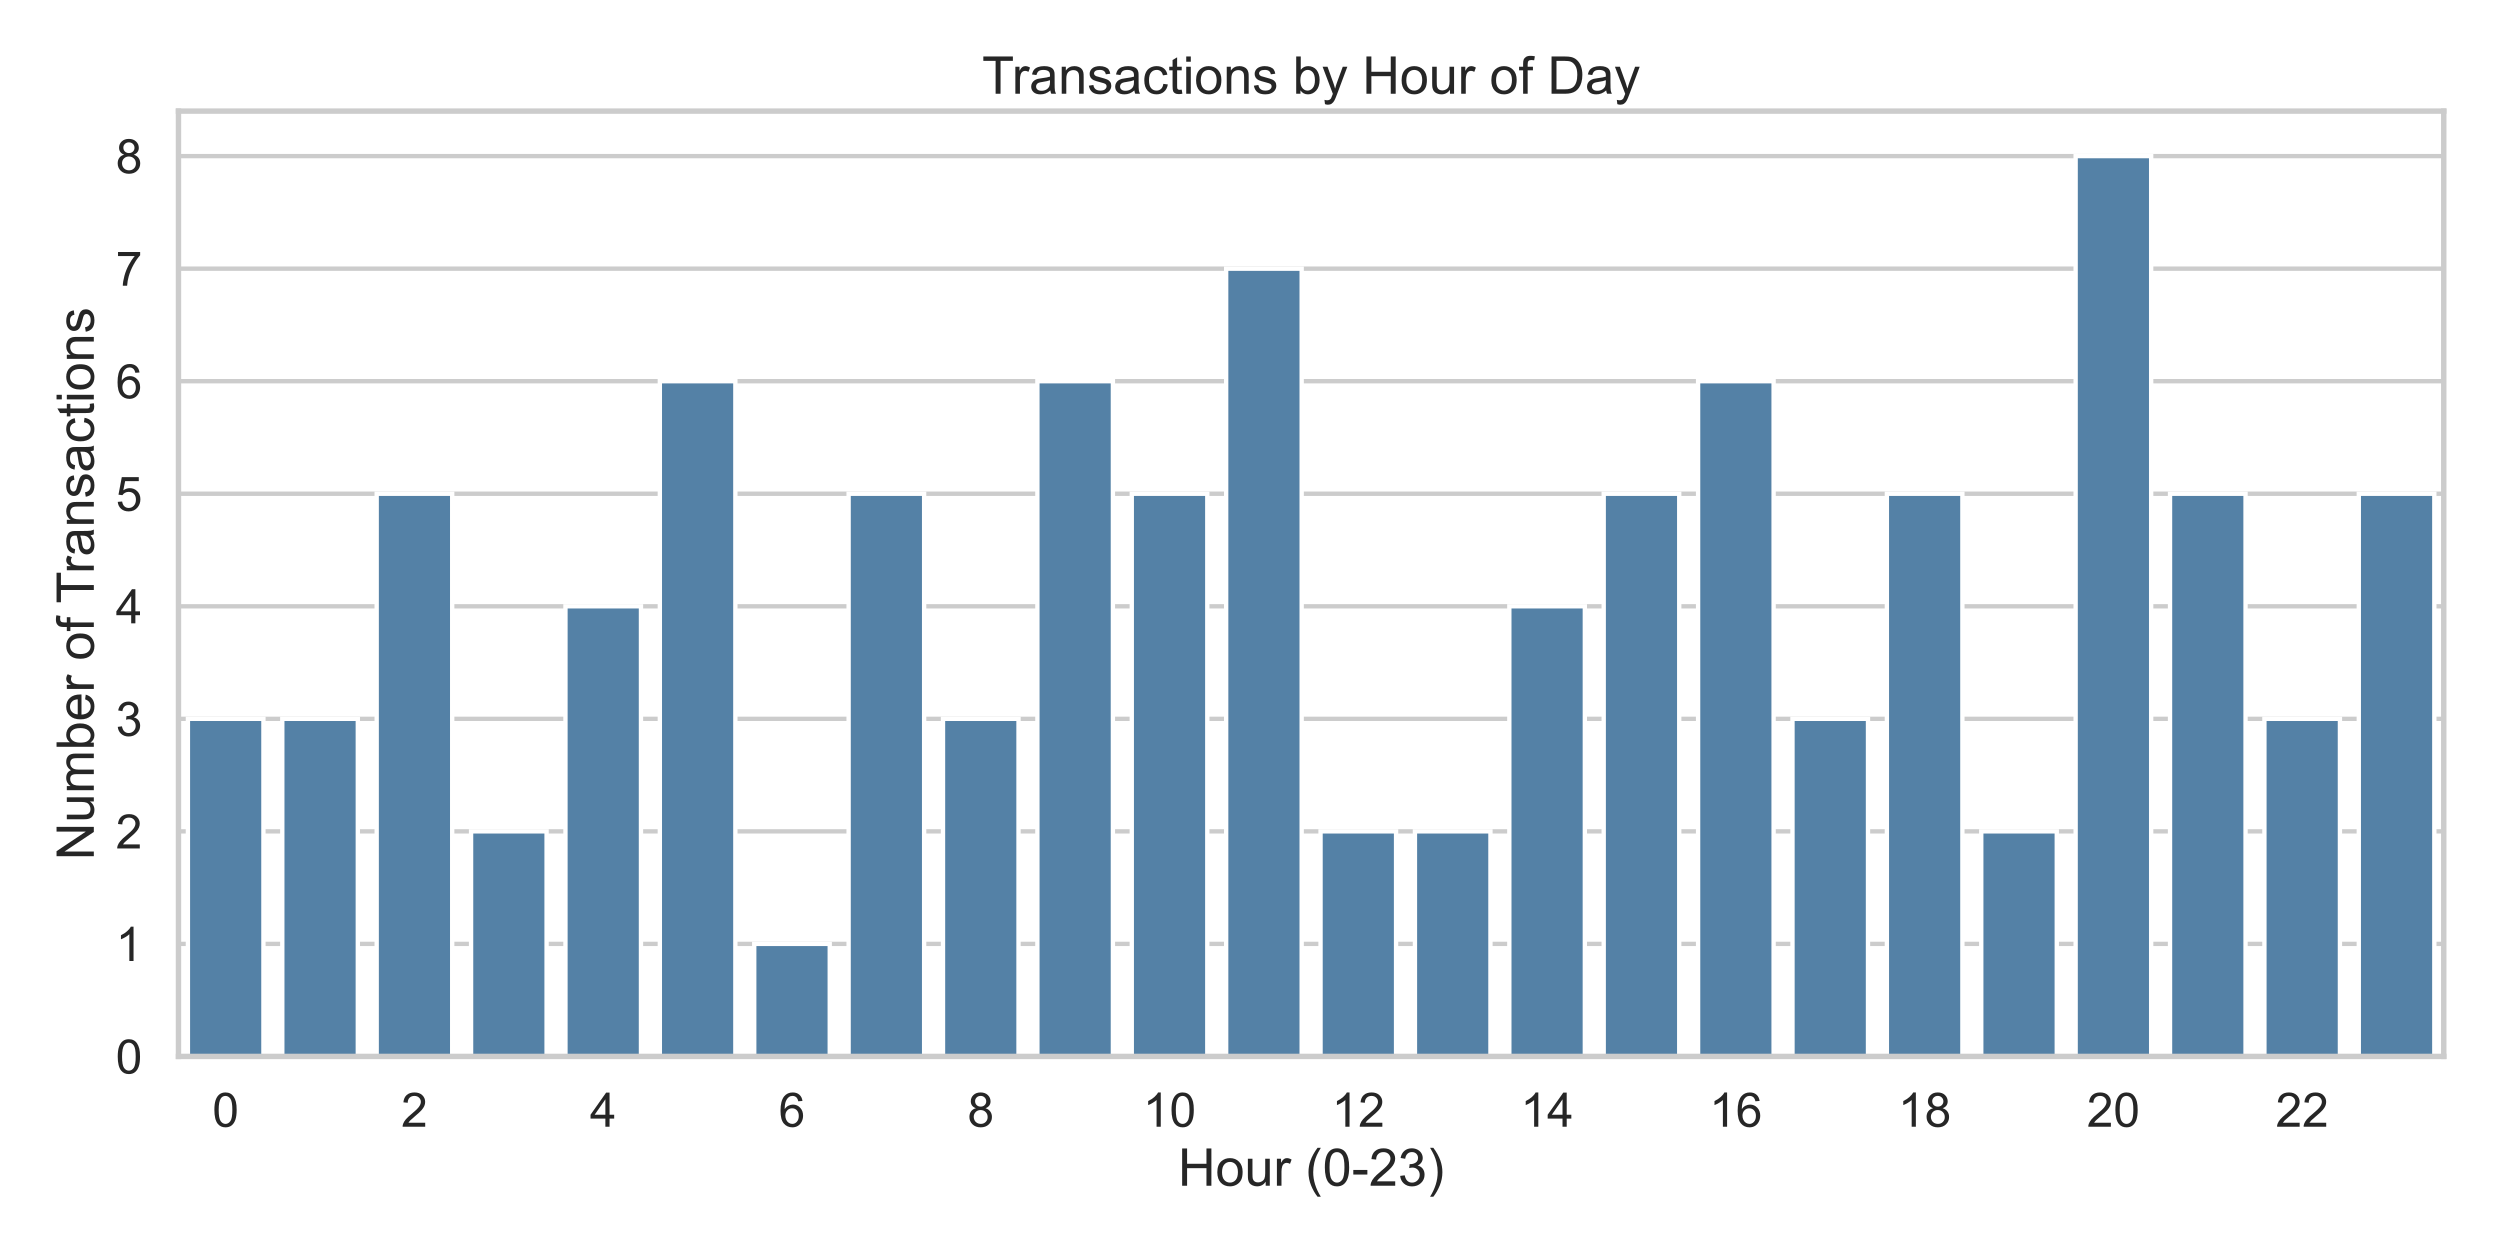
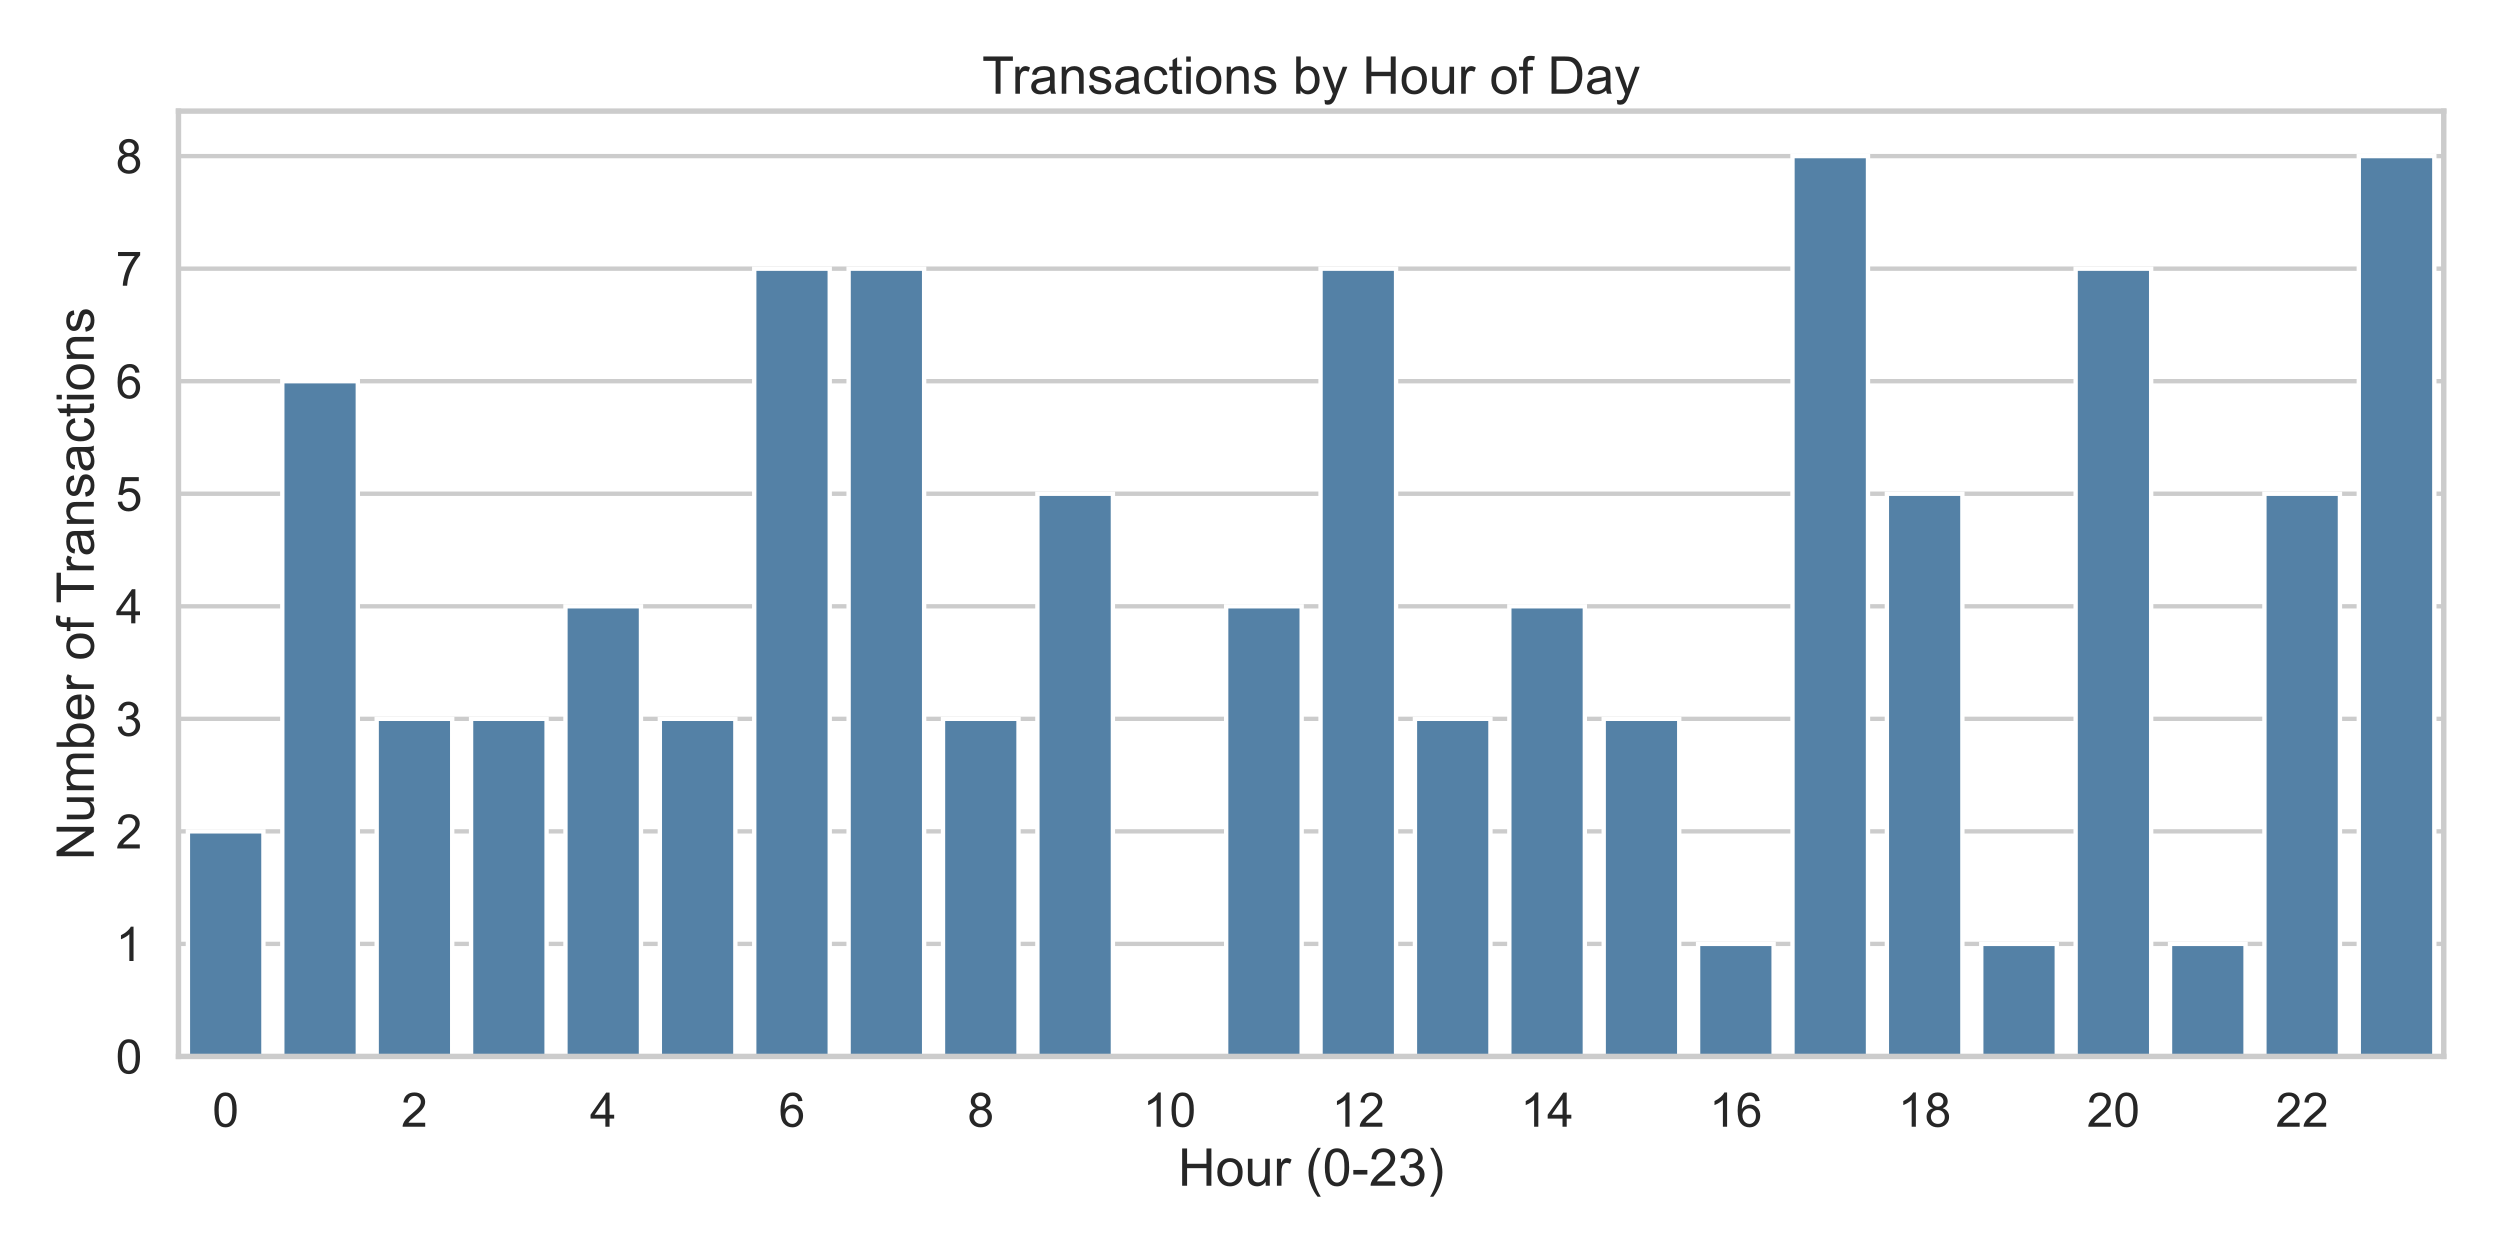
<svg xmlns="http://www.w3.org/2000/svg" xmlns:xlink="http://www.w3.org/1999/xlink" width="864pt" height="432pt" viewBox="0 0 864 432" version="1.1">
  <defs>
    <style type="text/css">*{stroke-linejoin: round; stroke-linecap: butt}</style>
  </defs>
  <g id="figure_1">
    <g id="patch_1">
      <path d="M 0 432  L 864 432  L 864 0  L 0 0  z " style="fill: #ffffff" />
    </g>
    <g id="axes_1">
      <g id="patch_2">
        <path d="M 61.68 365.1  L 844.56 365.1  L 844.56 38.4  L 61.68 38.4  z " style="fill: #ffffff" />
      </g>
      <g id="matplotlib.axis_1">
        <g id="xtick_1">
          <g id="text_1">
            <g style="fill: #262626" transform="translate(73.40223 389.4104) scale(0.165 -0.165)">
              <defs>
                <path id="ArialMT-30" d="M 266 2259  Q 266 3072 433 3567  Q 600 4063 929 4331  Q 1259 4600 1759 4600  Q 2128 4600 2406 4451  Q 2684 4303 2865 4023  Q 3047 3744 3150 3342  Q 3253 2941 3253 2259  Q 3253 1453 3087 958  Q 2922 463 2592 192  Q 2263 -78 1759 -78  Q 1097 -78 719 397  Q 266 969 266 2259  z M 844 2259  Q 844 1131 1108 757  Q 1372 384 1759 384  Q 2147 384 2411 759  Q 2675 1134 2675 2259  Q 2675 3391 2411 3762  Q 2147 4134 1753 4134  Q 1366 4134 1134 3806  Q 844 3388 844 2259  z " transform="scale(0.015625)" />
              </defs>
              <use xlink:href="#ArialMT-30" />
            </g>
          </g>
        </g>
        <g id="xtick_2">
          <g id="text_2">
            <g style="fill: #262626" transform="translate(138.6422 389.4104) scale(0.165 -0.165)">
              <defs>
                <path id="ArialMT-32" d="M 3222 541  L 3222 0  L 194 0  Q 188 203 259 391  Q 375 700 629 1000  Q 884 1300 1366 1694  Q 2113 2306 2375 2664  Q 2638 3022 2638 3341  Q 2638 3675 2398 3904  Q 2159 4134 1775 4134  Q 1369 4134 1125 3890  Q 881 3647 878 3216  L 300 3275  Q 359 3922 746 4261  Q 1134 4600 1788 4600  Q 2447 4600 2831 4234  Q 3216 3869 3216 3328  Q 3216 3053 3103 2787  Q 2991 2522 2730 2228  Q 2469 1934 1863 1422  Q 1356 997 1212 845  Q 1069 694 975 541  L 3222 541  z " transform="scale(0.015625)" />
              </defs>
              <use xlink:href="#ArialMT-32" />
            </g>
          </g>
        </g>
        <g id="xtick_3">
          <g id="text_3">
            <g style="fill: #262626" transform="translate(203.8822 389.4104) scale(0.165 -0.165)">
              <defs>
                <path id="ArialMT-34" d="M 2069 0  L 2069 1097  L 81 1097  L 81 1613  L 2172 4581  L 2631 4581  L 2631 1613  L 3250 1613  L 3250 1097  L 2631 1097  L 2631 0  L 2069 0  z M 2069 1613  L 2069 3678  L 634 1613  L 2069 1613  z " transform="scale(0.015625)" />
              </defs>
              <use xlink:href="#ArialMT-34" />
            </g>
          </g>
        </g>
        <g id="xtick_4">
          <g id="text_4">
            <g style="fill: #262626" transform="translate(269.1222 389.4104) scale(0.165 -0.165)">
              <defs>
                <path id="ArialMT-36" d="M 3184 3459  L 2625 3416  Q 2550 3747 2413 3897  Q 2184 4138 1850 4138  Q 1581 4138 1378 3988  Q 1113 3794 959 3422  Q 806 3050 800 2363  Q 1003 2672 1297 2822  Q 1591 2972 1913 2972  Q 2475 2972 2870 2558  Q 3266 2144 3266 1488  Q 3266 1056 3080 686  Q 2894 316 2569 119  Q 2244 -78 1831 -78  Q 1128 -78 684 439  Q 241 956 241 2144  Q 241 3472 731 4075  Q 1159 4600 1884 4600  Q 2425 4600 2770 4297  Q 3116 3994 3184 3459  z M 888 1484  Q 888 1194 1011 928  Q 1134 663 1356 523  Q 1578 384 1822 384  Q 2178 384 2434 671  Q 2691 959 2691 1453  Q 2691 1928 2437 2201  Q 2184 2475 1800 2475  Q 1419 2475 1153 2201  Q 888 1928 888 1484  z " transform="scale(0.015625)" />
              </defs>
              <use xlink:href="#ArialMT-36" />
            </g>
          </g>
        </g>
        <g id="xtick_5">
          <g id="text_5">
            <g style="fill: #262626" transform="translate(334.3622 389.4104) scale(0.165 -0.165)">
              <defs>
                <path id="ArialMT-38" d="M 1131 2484  Q 781 2613 612 2850  Q 444 3088 444 3419  Q 444 3919 803 4259  Q 1163 4600 1759 4600  Q 2359 4600 2725 4251  Q 3091 3903 3091 3403  Q 3091 3084 2923 2848  Q 2756 2613 2416 2484  Q 2838 2347 3058 2040  Q 3278 1734 3278 1309  Q 3278 722 2862 322  Q 2447 -78 1769 -78  Q 1091 -78 675 323  Q 259 725 259 1325  Q 259 1772 486 2073  Q 713 2375 1131 2484  z M 1019 3438  Q 1019 3113 1228 2906  Q 1438 2700 1772 2700  Q 2097 2700 2305 2904  Q 2513 3109 2513 3406  Q 2513 3716 2298 3927  Q 2084 4138 1766 4138  Q 1444 4138 1231 3931  Q 1019 3725 1019 3438  z M 838 1322  Q 838 1081 952 856  Q 1066 631 1291 507  Q 1516 384 1775 384  Q 2178 384 2440 643  Q 2703 903 2703 1303  Q 2703 1709 2433 1975  Q 2163 2241 1756 2241  Q 1359 2241 1098 1978  Q 838 1716 838 1322  z " transform="scale(0.015625)" />
              </defs>
              <use xlink:href="#ArialMT-38" />
            </g>
          </g>
        </g>
        <g id="xtick_6">
          <g id="text_6">
            <g style="fill: #262626" transform="translate(395.0145 389.4104) scale(0.165 -0.165)">
              <defs>
                <path id="ArialMT-31" d="M 2384 0  L 1822 0  L 1822 3584  Q 1619 3391 1289 3197  Q 959 3003 697 2906  L 697 3450  Q 1169 3672 1522 3987  Q 1875 4303 2022 4600  L 2384 4600  L 2384 0  z " transform="scale(0.015625)" />
              </defs>
              <use xlink:href="#ArialMT-31" />
              <use xlink:href="#ArialMT-30" transform="translate(55.61523 0)" />
            </g>
          </g>
        </g>
        <g id="xtick_7">
          <g id="text_7">
            <g style="fill: #262626" transform="translate(460.2545 389.4104) scale(0.165 -0.165)">
              <use xlink:href="#ArialMT-31" />
              <use xlink:href="#ArialMT-32" transform="translate(55.61523 0)" />
            </g>
          </g>
        </g>
        <g id="xtick_8">
          <g id="text_8">
            <g style="fill: #262626" transform="translate(525.4945 389.4104) scale(0.165 -0.165)">
              <use xlink:href="#ArialMT-31" />
              <use xlink:href="#ArialMT-34" transform="translate(55.61523 0)" />
            </g>
          </g>
        </g>
        <g id="xtick_9">
          <g id="text_9">
            <g style="fill: #262626" transform="translate(590.7345 389.4104) scale(0.165 -0.165)">
              <use xlink:href="#ArialMT-31" />
              <use xlink:href="#ArialMT-36" transform="translate(55.61523 0)" />
            </g>
          </g>
        </g>
        <g id="xtick_10">
          <g id="text_10">
            <g style="fill: #262626" transform="translate(655.9745 389.4104) scale(0.165 -0.165)">
              <use xlink:href="#ArialMT-31" />
              <use xlink:href="#ArialMT-38" transform="translate(55.61523 0)" />
            </g>
          </g>
        </g>
        <g id="xtick_11">
          <g id="text_11">
            <g style="fill: #262626" transform="translate(721.2145 389.4104) scale(0.165 -0.165)">
              <use xlink:href="#ArialMT-32" />
              <use xlink:href="#ArialMT-30" transform="translate(55.61523 0)" />
            </g>
          </g>
        </g>
        <g id="xtick_12">
          <g id="text_12">
            <g style="fill: #262626" transform="translate(786.4545 389.4104) scale(0.165 -0.165)">
              <use xlink:href="#ArialMT-32" />
              <use xlink:href="#ArialMT-32" transform="translate(55.61523 0)" />
            </g>
          </g>
        </g>
        <g id="text_13">
          <g style="fill: #262626" transform="translate(407.1089 409.7932) scale(0.18 -0.18)">
            <defs>
              <path id="ArialMT-48" d="M 513 0  L 513 4581  L 1119 4581  L 1119 2700  L 3500 2700  L 3500 4581  L 4106 4581  L 4106 0  L 3500 0  L 3500 2159  L 1119 2159  L 1119 0  L 513 0  z " transform="scale(0.015625)" />
              <path id="ArialMT-6f" d="M 213 1659  Q 213 2581 725 3025  Q 1153 3394 1769 3394  Q 2453 3394 2887 2945  Q 3322 2497 3322 1706  Q 3322 1066 3130 698  Q 2938 331 2570 128  Q 2203 -75 1769 -75  Q 1072 -75 642 372  Q 213 819 213 1659  z M 791 1659  Q 791 1022 1069 705  Q 1347 388 1769 388  Q 2188 388 2466 706  Q 2744 1025 2744 1678  Q 2744 2294 2464 2611  Q 2184 2928 1769 2928  Q 1347 2928 1069 2612  Q 791 2297 791 1659  z " transform="scale(0.015625)" />
              <path id="ArialMT-75" d="M 2597 0  L 2597 488  Q 2209 -75 1544 -75  Q 1250 -75 995 37  Q 741 150 617 320  Q 494 491 444 738  Q 409 903 409 1263  L 409 3319  L 972 3319  L 972 1478  Q 972 1038 1006 884  Q 1059 663 1231 536  Q 1403 409 1656 409  Q 1909 409 2131 539  Q 2353 669 2445 892  Q 2538 1116 2538 1541  L 2538 3319  L 3100 3319  L 3100 0  L 2597 0  z " transform="scale(0.015625)" />
              <path id="ArialMT-72" d="M 416 0  L 416 3319  L 922 3319  L 922 2816  Q 1116 3169 1280 3281  Q 1444 3394 1641 3394  Q 1925 3394 2219 3213  L 2025 2691  Q 1819 2813 1613 2813  Q 1428 2813 1281 2702  Q 1134 2591 1072 2394  Q 978 2094 978 1738  L 978 0  L 416 0  z " transform="scale(0.015625)" />
              <path id="ArialMT-20" transform="scale(0.015625)" />
              <path id="ArialMT-28" d="M 1497 -1347  Q 1031 -759 709 28  Q 388 816 388 1659  Q 388 2403 628 3084  Q 909 3875 1497 4659  L 1900 4659  Q 1522 4009 1400 3731  Q 1209 3300 1100 2831  Q 966 2247 966 1656  Q 966 153 1900 -1347  L 1497 -1347  z " transform="scale(0.015625)" />
              <path id="ArialMT-2d" d="M 203 1375  L 203 1941  L 1931 1941  L 1931 1375  L 203 1375  z " transform="scale(0.015625)" />
              <path id="ArialMT-33" d="M 269 1209  L 831 1284  Q 928 806 1161 595  Q 1394 384 1728 384  Q 2125 384 2398 659  Q 2672 934 2672 1341  Q 2672 1728 2419 1979  Q 2166 2231 1775 2231  Q 1616 2231 1378 2169  L 1441 2663  Q 1497 2656 1531 2656  Q 1891 2656 2178 2843  Q 2466 3031 2466 3422  Q 2466 3731 2256 3934  Q 2047 4138 1716 4138  Q 1388 4138 1169 3931  Q 950 3725 888 3313  L 325 3413  Q 428 3978 793 4289  Q 1159 4600 1703 4600  Q 2078 4600 2393 4439  Q 2709 4278 2876 4000  Q 3044 3722 3044 3409  Q 3044 3113 2884 2869  Q 2725 2625 2413 2481  Q 2819 2388 3044 2092  Q 3269 1797 3269 1353  Q 3269 753 2831 336  Q 2394 -81 1725 -81  Q 1122 -81 723 278  Q 325 638 269 1209  z " transform="scale(0.015625)" />
              <path id="ArialMT-29" d="M 791 -1347  L 388 -1347  Q 1322 153 1322 1656  Q 1322 2244 1188 2822  Q 1081 3291 891 3722  Q 769 4003 388 4659  L 791 4659  Q 1378 3875 1659 3084  Q 1900 2403 1900 1659  Q 1900 816 1576 28  Q 1253 -759 791 -1347  z " transform="scale(0.015625)" />
            </defs>
            <use xlink:href="#ArialMT-48" />
            <use xlink:href="#ArialMT-6f" transform="translate(72.2168 0)" />
            <use xlink:href="#ArialMT-75" transform="translate(127.832 0)" />
            <use xlink:href="#ArialMT-72" transform="translate(183.4473 0)" />
            <use xlink:href="#ArialMT-20" transform="translate(216.748 0)" />
            <use xlink:href="#ArialMT-28" transform="translate(244.5312 0)" />
            <use xlink:href="#ArialMT-30" transform="translate(277.832 0)" />
            <use xlink:href="#ArialMT-2d" transform="translate(333.4473 0)" />
            <use xlink:href="#ArialMT-32" transform="translate(366.748 0)" />
            <use xlink:href="#ArialMT-33" transform="translate(422.3633 0)" />
            <use xlink:href="#ArialMT-29" transform="translate(477.9785 0)" />
          </g>
        </g>
      </g>
      <g id="matplotlib.axis_2">
        <g id="ytick_1">
          <g id="line2d_1">
-             <path d="M 61.68 365.1  L 844.56 365.1  " clip-path="url(#p32950258e0)" style="fill: none; stroke: #cccccc; stroke-width: 1.5; stroke-linecap: round" />
+             <path d="M 61.68 365.1  L 844.56 365.1  " clip-path="url(#p0f547e01cd)" style="fill: none; stroke: #cccccc; stroke-width: 1.5; stroke-linecap: round" />
          </g>
          <g id="text_14">
            <g style="fill: #262626" transform="translate(40.00445 371.0052) scale(0.165 -0.165)">
              <use xlink:href="#ArialMT-30" />
            </g>
          </g>
        </g>
        <g id="ytick_2">
          <g id="line2d_2">
-             <path d="M 61.68 326.207  L 844.56 326.207  " clip-path="url(#p32950258e0)" style="fill: none; stroke: #cccccc; stroke-width: 1.5; stroke-linecap: round" />
+             <path d="M 61.68 326.207  L 844.56 326.207  " clip-path="url(#p0f547e01cd)" style="fill: none; stroke: #cccccc; stroke-width: 1.5; stroke-linecap: round" />
          </g>
          <g id="text_15">
            <g style="fill: #262626" transform="translate(40.00445 332.1123) scale(0.165 -0.165)">
              <use xlink:href="#ArialMT-31" />
            </g>
          </g>
        </g>
        <g id="ytick_3">
          <g id="line2d_3">
-             <path d="M 61.68 287.314  L 844.56 287.314  " clip-path="url(#p32950258e0)" style="fill: none; stroke: #cccccc; stroke-width: 1.5; stroke-linecap: round" />
+             <path d="M 61.68 287.314  L 844.56 287.314  " clip-path="url(#p0f547e01cd)" style="fill: none; stroke: #cccccc; stroke-width: 1.5; stroke-linecap: round" />
          </g>
          <g id="text_16">
            <g style="fill: #262626" transform="translate(40.00445 293.2195) scale(0.165 -0.165)">
              <use xlink:href="#ArialMT-32" />
            </g>
          </g>
        </g>
        <g id="ytick_4">
          <g id="line2d_4">
-             <path d="M 61.68 248.421  L 844.56 248.421  " clip-path="url(#p32950258e0)" style="fill: none; stroke: #cccccc; stroke-width: 1.5; stroke-linecap: round" />
+             <path d="M 61.68 248.421  L 844.56 248.421  " clip-path="url(#p0f547e01cd)" style="fill: none; stroke: #cccccc; stroke-width: 1.5; stroke-linecap: round" />
          </g>
          <g id="text_17">
            <g style="fill: #262626" transform="translate(40.00445 254.3266) scale(0.165 -0.165)">
              <use xlink:href="#ArialMT-33" />
            </g>
          </g>
        </g>
        <g id="ytick_5">
          <g id="line2d_5">
-             <path d="M 61.68 209.529  L 844.56 209.529  " clip-path="url(#p32950258e0)" style="fill: none; stroke: #cccccc; stroke-width: 1.5; stroke-linecap: round" />
+             <path d="M 61.68 209.529  L 844.56 209.529  " clip-path="url(#p0f547e01cd)" style="fill: none; stroke: #cccccc; stroke-width: 1.5; stroke-linecap: round" />
          </g>
          <g id="text_18">
            <g style="fill: #262626" transform="translate(40.00445 215.4338) scale(0.165 -0.165)">
              <use xlink:href="#ArialMT-34" />
            </g>
          </g>
        </g>
        <g id="ytick_6">
          <g id="line2d_6">
-             <path d="M 61.68 170.636  L 844.56 170.636  " clip-path="url(#p32950258e0)" style="fill: none; stroke: #cccccc; stroke-width: 1.5; stroke-linecap: round" />
+             <path d="M 61.68 170.636  L 844.56 170.636  " clip-path="url(#p0f547e01cd)" style="fill: none; stroke: #cccccc; stroke-width: 1.5; stroke-linecap: round" />
          </g>
          <g id="text_19">
            <g style="fill: #262626" transform="translate(40.00445 176.5409) scale(0.165 -0.165)">
              <defs>
                <path id="ArialMT-35" d="M 266 1200  L 856 1250  Q 922 819 1161 601  Q 1400 384 1738 384  Q 2144 384 2425 690  Q 2706 997 2706 1503  Q 2706 1984 2436 2262  Q 2166 2541 1728 2541  Q 1456 2541 1237 2417  Q 1019 2294 894 2097  L 366 2166  L 809 4519  L 3088 4519  L 3088 3981  L 1259 3981  L 1013 2750  Q 1425 3038 1878 3038  Q 2478 3038 2890 2622  Q 3303 2206 3303 1553  Q 3303 931 2941 478  Q 2500 -78 1738 -78  Q 1113 -78 717 272  Q 322 622 266 1200  z " transform="scale(0.015625)" />
              </defs>
              <use xlink:href="#ArialMT-35" />
            </g>
          </g>
        </g>
        <g id="ytick_7">
          <g id="line2d_7">
-             <path d="M 61.68 131.743  L 844.56 131.743  " clip-path="url(#p32950258e0)" style="fill: none; stroke: #cccccc; stroke-width: 1.5; stroke-linecap: round" />
+             <path d="M 61.68 131.743  L 844.56 131.743  " clip-path="url(#p0f547e01cd)" style="fill: none; stroke: #cccccc; stroke-width: 1.5; stroke-linecap: round" />
          </g>
          <g id="text_20">
            <g style="fill: #262626" transform="translate(40.00445 137.6481) scale(0.165 -0.165)">
              <use xlink:href="#ArialMT-36" />
            </g>
          </g>
        </g>
        <g id="ytick_8">
          <g id="line2d_8">
-             <path d="M 61.68 92.85  L 844.56 92.85  " clip-path="url(#p32950258e0)" style="fill: none; stroke: #cccccc; stroke-width: 1.5; stroke-linecap: round" />
+             <path d="M 61.68 92.85  L 844.56 92.85  " clip-path="url(#p0f547e01cd)" style="fill: none; stroke: #cccccc; stroke-width: 1.5; stroke-linecap: round" />
          </g>
          <g id="text_21">
            <g style="fill: #262626" transform="translate(40.00445 98.7552) scale(0.165 -0.165)">
              <defs>
                <path id="ArialMT-37" d="M 303 3981  L 303 4522  L 3269 4522  L 3269 4084  Q 2831 3619 2401 2847  Q 1972 2075 1738 1259  Q 1569 684 1522 0  L 944 0  Q 953 541 1156 1306  Q 1359 2072 1739 2783  Q 2119 3494 2547 3981  L 303 3981  z " transform="scale(0.015625)" />
              </defs>
              <use xlink:href="#ArialMT-37" />
            </g>
          </g>
        </g>
        <g id="ytick_9">
          <g id="line2d_9">
-             <path d="M 61.68 53.957  L 844.56 53.957  " clip-path="url(#p32950258e0)" style="fill: none; stroke: #cccccc; stroke-width: 1.5; stroke-linecap: round" />
+             <path d="M 61.68 53.957  L 844.56 53.957  " clip-path="url(#p0f547e01cd)" style="fill: none; stroke: #cccccc; stroke-width: 1.5; stroke-linecap: round" />
          </g>
          <g id="text_22">
            <g style="fill: #262626" transform="translate(40.00445 59.86234) scale(0.165 -0.165)">
              <use xlink:href="#ArialMT-38" />
            </g>
          </g>
        </g>
        <g id="text_23">
          <g style="fill: #262626" transform="translate(32.42695 297.2864) rotate(-90) scale(0.18 -0.18)">
            <defs>
              <path id="ArialMT-4e" d="M 488 0  L 488 4581  L 1109 4581  L 3516 984  L 3516 4581  L 4097 4581  L 4097 0  L 3475 0  L 1069 3600  L 1069 0  L 488 0  z " transform="scale(0.015625)" />
              <path id="ArialMT-6d" d="M 422 0  L 422 3319  L 925 3319  L 925 2853  Q 1081 3097 1340 3245  Q 1600 3394 1931 3394  Q 2300 3394 2536 3241  Q 2772 3088 2869 2813  Q 3263 3394 3894 3394  Q 4388 3394 4653 3120  Q 4919 2847 4919 2278  L 4919 0  L 4359 0  L 4359 2091  Q 4359 2428 4304 2576  Q 4250 2725 4106 2815  Q 3963 2906 3769 2906  Q 3419 2906 3187 2673  Q 2956 2441 2956 1928  L 2956 0  L 2394 0  L 2394 2156  Q 2394 2531 2256 2718  Q 2119 2906 1806 2906  Q 1569 2906 1367 2781  Q 1166 2656 1075 2415  Q 984 2175 984 1722  L 984 0  L 422 0  z " transform="scale(0.015625)" />
              <path id="ArialMT-62" d="M 941 0  L 419 0  L 419 4581  L 981 4581  L 981 2947  Q 1338 3394 1891 3394  Q 2197 3394 2470 3270  Q 2744 3147 2920 2923  Q 3097 2700 3197 2384  Q 3297 2069 3297 1709  Q 3297 856 2875 390  Q 2453 -75 1863 -75  Q 1275 -75 941 416  L 941 0  z M 934 1684  Q 934 1088 1097 822  Q 1363 388 1816 388  Q 2184 388 2453 708  Q 2722 1028 2722 1663  Q 2722 2313 2464 2622  Q 2206 2931 1841 2931  Q 1472 2931 1203 2611  Q 934 2291 934 1684  z " transform="scale(0.015625)" />
              <path id="ArialMT-65" d="M 2694 1069  L 3275 997  Q 3138 488 2766 206  Q 2394 -75 1816 -75  Q 1088 -75 661 373  Q 234 822 234 1631  Q 234 2469 665 2931  Q 1097 3394 1784 3394  Q 2450 3394 2872 2941  Q 3294 2488 3294 1666  Q 3294 1616 3291 1516  L 816 1516  Q 847 969 1125 678  Q 1403 388 1819 388  Q 2128 388 2347 550  Q 2566 713 2694 1069  z M 847 1978  L 2700 1978  Q 2663 2397 2488 2606  Q 2219 2931 1791 2931  Q 1403 2931 1139 2672  Q 875 2413 847 1978  z " transform="scale(0.015625)" />
              <path id="ArialMT-66" d="M 556 0  L 556 2881  L 59 2881  L 59 3319  L 556 3319  L 556 3672  Q 556 4006 616 4169  Q 697 4388 901 4523  Q 1106 4659 1475 4659  Q 1713 4659 2000 4603  L 1916 4113  Q 1741 4144 1584 4144  Q 1328 4144 1222 4034  Q 1116 3925 1116 3625  L 1116 3319  L 1763 3319  L 1763 2881  L 1116 2881  L 1116 0  L 556 0  z " transform="scale(0.015625)" />
              <path id="ArialMT-54" d="M 1659 0  L 1659 4041  L 150 4041  L 150 4581  L 3781 4581  L 3781 4041  L 2266 4041  L 2266 0  L 1659 0  z " transform="scale(0.015625)" />
              <path id="ArialMT-61" d="M 2588 409  Q 2275 144 1986 34  Q 1697 -75 1366 -75  Q 819 -75 525 192  Q 231 459 231 875  Q 231 1119 342 1320  Q 453 1522 633 1644  Q 813 1766 1038 1828  Q 1203 1872 1538 1913  Q 2219 1994 2541 2106  Q 2544 2222 2544 2253  Q 2544 2597 2384 2738  Q 2169 2928 1744 2928  Q 1347 2928 1158 2789  Q 969 2650 878 2297  L 328 2372  Q 403 2725 575 2942  Q 747 3159 1072 3276  Q 1397 3394 1825 3394  Q 2250 3394 2515 3294  Q 2781 3194 2906 3042  Q 3031 2891 3081 2659  Q 3109 2516 3109 2141  L 3109 1391  Q 3109 606 3145 398  Q 3181 191 3288 0  L 2700 0  Q 2613 175 2588 409  z M 2541 1666  Q 2234 1541 1622 1453  Q 1275 1403 1131 1340  Q 988 1278 909 1158  Q 831 1038 831 891  Q 831 666 1001 516  Q 1172 366 1500 366  Q 1825 366 2078 508  Q 2331 650 2450 897  Q 2541 1088 2541 1459  L 2541 1666  z " transform="scale(0.015625)" />
              <path id="ArialMT-6e" d="M 422 0  L 422 3319  L 928 3319  L 928 2847  Q 1294 3394 1984 3394  Q 2284 3394 2536 3286  Q 2788 3178 2913 3003  Q 3038 2828 3088 2588  Q 3119 2431 3119 2041  L 3119 0  L 2556 0  L 2556 2019  Q 2556 2363 2490 2533  Q 2425 2703 2258 2804  Q 2091 2906 1866 2906  Q 1506 2906 1245 2678  Q 984 2450 984 1813  L 984 0  L 422 0  z " transform="scale(0.015625)" />
              <path id="ArialMT-73" d="M 197 991  L 753 1078  Q 800 744 1014 566  Q 1228 388 1613 388  Q 2000 388 2187 545  Q 2375 703 2375 916  Q 2375 1106 2209 1216  Q 2094 1291 1634 1406  Q 1016 1563 777 1677  Q 538 1791 414 1992  Q 291 2194 291 2438  Q 291 2659 392 2848  Q 494 3038 669 3163  Q 800 3259 1026 3326  Q 1253 3394 1513 3394  Q 1903 3394 2198 3281  Q 2494 3169 2634 2976  Q 2775 2784 2828 2463  L 2278 2388  Q 2241 2644 2061 2787  Q 1881 2931 1553 2931  Q 1166 2931 1000 2803  Q 834 2675 834 2503  Q 834 2394 903 2306  Q 972 2216 1119 2156  Q 1203 2125 1616 2013  Q 2213 1853 2448 1751  Q 2684 1650 2818 1456  Q 2953 1263 2953 975  Q 2953 694 2789 445  Q 2625 197 2315 61  Q 2006 -75 1616 -75  Q 969 -75 630 194  Q 291 463 197 991  z " transform="scale(0.015625)" />
              <path id="ArialMT-63" d="M 2588 1216  L 3141 1144  Q 3050 572 2676 248  Q 2303 -75 1759 -75  Q 1078 -75 664 370  Q 250 816 250 1647  Q 250 2184 428 2587  Q 606 2991 970 3192  Q 1334 3394 1763 3394  Q 2303 3394 2647 3120  Q 2991 2847 3088 2344  L 2541 2259  Q 2463 2594 2264 2762  Q 2066 2931 1784 2931  Q 1359 2931 1093 2626  Q 828 2322 828 1663  Q 828 994 1084 691  Q 1341 388 1753 388  Q 2084 388 2306 591  Q 2528 794 2588 1216  z " transform="scale(0.015625)" />
              <path id="ArialMT-74" d="M 1650 503  L 1731 6  Q 1494 -44 1306 -44  Q 1000 -44 831 53  Q 663 150 594 308  Q 525 466 525 972  L 525 2881  L 113 2881  L 113 3319  L 525 3319  L 525 4141  L 1084 4478  L 1084 3319  L 1650 3319  L 1650 2881  L 1084 2881  L 1084 941  Q 1084 700 1114 631  Q 1144 563 1211 522  Q 1278 481 1403 481  Q 1497 481 1650 503  z " transform="scale(0.015625)" />
              <path id="ArialMT-69" d="M 425 3934  L 425 4581  L 988 4581  L 988 3934  L 425 3934  z M 425 0  L 425 3319  L 988 3319  L 988 0  L 425 0  z " transform="scale(0.015625)" />
            </defs>
            <use xlink:href="#ArialMT-4e" />
            <use xlink:href="#ArialMT-75" transform="translate(72.2168 0)" />
            <use xlink:href="#ArialMT-6d" transform="translate(127.832 0)" />
            <use xlink:href="#ArialMT-62" transform="translate(211.1328 0)" />
            <use xlink:href="#ArialMT-65" transform="translate(266.748 0)" />
            <use xlink:href="#ArialMT-72" transform="translate(322.3633 0)" />
            <use xlink:href="#ArialMT-20" transform="translate(355.6641 0)" />
            <use xlink:href="#ArialMT-6f" transform="translate(383.4473 0)" />
            <use xlink:href="#ArialMT-66" transform="translate(439.0625 0)" />
            <use xlink:href="#ArialMT-20" transform="translate(466.8457 0)" />
            <use xlink:href="#ArialMT-54" transform="translate(492.8789 0)" />
            <use xlink:href="#ArialMT-72" transform="translate(550.2129 0)" />
            <use xlink:href="#ArialMT-61" transform="translate(583.5137 0)" />
            <use xlink:href="#ArialMT-6e" transform="translate(639.1289 0)" />
            <use xlink:href="#ArialMT-73" transform="translate(694.7441 0)" />
            <use xlink:href="#ArialMT-61" transform="translate(744.7441 0)" />
            <use xlink:href="#ArialMT-63" transform="translate(800.3594 0)" />
            <use xlink:href="#ArialMT-74" transform="translate(850.3594 0)" />
            <use xlink:href="#ArialMT-69" transform="translate(878.1426 0)" />
            <use xlink:href="#ArialMT-6f" transform="translate(900.3594 0)" />
            <use xlink:href="#ArialMT-6e" transform="translate(955.9746 0)" />
            <use xlink:href="#ArialMT-73" transform="translate(1011.59 0)" />
          </g>
        </g>
      </g>
      <g id="patch_3">
-         <path d="M 64.942 365.1  L 91.038 365.1  L 91.038 248.421  L 64.942 248.421  z " clip-path="url(#p32950258e0)" style="fill: #5481a6; stroke: #ffffff; stroke-width: 1.5; stroke-linejoin: miter" />
+         <path d="M 64.942 365.1  L 91.038 365.1  L 91.038 287.314  L 64.942 287.314  z " clip-path="url(#p0f547e01cd)" style="fill: #5481a6; stroke: #ffffff; stroke-width: 1.5; stroke-linejoin: miter" />
      </g>
      <g id="patch_4">
-         <path d="M 97.562 365.1  L 123.658 365.1  L 123.658 248.421  L 97.562 248.421  z " clip-path="url(#p32950258e0)" style="fill: #5481a6; stroke: #ffffff; stroke-width: 1.5; stroke-linejoin: miter" />
+         <path d="M 97.562 365.1  L 123.658 365.1  L 123.658 131.743  L 97.562 131.743  z " clip-path="url(#p0f547e01cd)" style="fill: #5481a6; stroke: #ffffff; stroke-width: 1.5; stroke-linejoin: miter" />
      </g>
      <g id="patch_5">
-         <path d="M 130.182 365.1  L 156.278 365.1  L 156.278 170.636  L 130.182 170.636  z " clip-path="url(#p32950258e0)" style="fill: #5481a6; stroke: #ffffff; stroke-width: 1.5; stroke-linejoin: miter" />
+         <path d="M 130.182 365.1  L 156.278 365.1  L 156.278 248.421  L 130.182 248.421  z " clip-path="url(#p0f547e01cd)" style="fill: #5481a6; stroke: #ffffff; stroke-width: 1.5; stroke-linejoin: miter" />
      </g>
      <g id="patch_6">
-         <path d="M 162.802 365.1  L 188.898 365.1  L 188.898 287.314  L 162.802 287.314  z " clip-path="url(#p32950258e0)" style="fill: #5481a6; stroke: #ffffff; stroke-width: 1.5; stroke-linejoin: miter" />
+         <path d="M 162.802 365.1  L 188.898 365.1  L 188.898 248.421  L 162.802 248.421  z " clip-path="url(#p0f547e01cd)" style="fill: #5481a6; stroke: #ffffff; stroke-width: 1.5; stroke-linejoin: miter" />
      </g>
      <g id="patch_7">
-         <path d="M 195.422 365.1  L 221.518 365.1  L 221.518 209.529  L 195.422 209.529  z " clip-path="url(#p32950258e0)" style="fill: #5481a6; stroke: #ffffff; stroke-width: 1.5; stroke-linejoin: miter" />
+         <path d="M 195.422 365.1  L 221.518 365.1  L 221.518 209.529  L 195.422 209.529  z " clip-path="url(#p0f547e01cd)" style="fill: #5481a6; stroke: #ffffff; stroke-width: 1.5; stroke-linejoin: miter" />
      </g>
      <g id="patch_8">
-         <path d="M 228.042 365.1  L 254.138 365.1  L 254.138 131.743  L 228.042 131.743  z " clip-path="url(#p32950258e0)" style="fill: #5481a6; stroke: #ffffff; stroke-width: 1.5; stroke-linejoin: miter" />
+         <path d="M 228.042 365.1  L 254.138 365.1  L 254.138 248.421  L 228.042 248.421  z " clip-path="url(#p0f547e01cd)" style="fill: #5481a6; stroke: #ffffff; stroke-width: 1.5; stroke-linejoin: miter" />
      </g>
      <g id="patch_9">
-         <path d="M 260.662 365.1  L 286.758 365.1  L 286.758 326.207  L 260.662 326.207  z " clip-path="url(#p32950258e0)" style="fill: #5481a6; stroke: #ffffff; stroke-width: 1.5; stroke-linejoin: miter" />
+         <path d="M 260.662 365.1  L 286.758 365.1  L 286.758 92.85  L 260.662 92.85  z " clip-path="url(#p0f547e01cd)" style="fill: #5481a6; stroke: #ffffff; stroke-width: 1.5; stroke-linejoin: miter" />
      </g>
      <g id="patch_10">
-         <path d="M 293.282 365.1  L 319.378 365.1  L 319.378 170.636  L 293.282 170.636  z " clip-path="url(#p32950258e0)" style="fill: #5481a6; stroke: #ffffff; stroke-width: 1.5; stroke-linejoin: miter" />
+         <path d="M 293.282 365.1  L 319.378 365.1  L 319.378 92.85  L 293.282 92.85  z " clip-path="url(#p0f547e01cd)" style="fill: #5481a6; stroke: #ffffff; stroke-width: 1.5; stroke-linejoin: miter" />
      </g>
      <g id="patch_11">
-         <path d="M 325.902 365.1  L 351.998 365.1  L 351.998 248.421  L 325.902 248.421  z " clip-path="url(#p32950258e0)" style="fill: #5481a6; stroke: #ffffff; stroke-width: 1.5; stroke-linejoin: miter" />
+         <path d="M 325.902 365.1  L 351.998 365.1  L 351.998 248.421  L 325.902 248.421  z " clip-path="url(#p0f547e01cd)" style="fill: #5481a6; stroke: #ffffff; stroke-width: 1.5; stroke-linejoin: miter" />
      </g>
      <g id="patch_12">
-         <path d="M 358.522 365.1  L 384.618 365.1  L 384.618 131.743  L 358.522 131.743  z " clip-path="url(#p32950258e0)" style="fill: #5481a6; stroke: #ffffff; stroke-width: 1.5; stroke-linejoin: miter" />
+         <path d="M 358.522 365.1  L 384.618 365.1  L 384.618 170.636  L 358.522 170.636  z " clip-path="url(#p0f547e01cd)" style="fill: #5481a6; stroke: #ffffff; stroke-width: 1.5; stroke-linejoin: miter" />
      </g>
      <g id="patch_13">
-         <path d="M 391.142 365.1  L 417.238 365.1  L 417.238 170.636  L 391.142 170.636  z " clip-path="url(#p32950258e0)" style="fill: #5481a6; stroke: #ffffff; stroke-width: 1.5; stroke-linejoin: miter" />
+         <path d="M 423.762 365.1  L 449.858 365.1  L 449.858 209.529  L 423.762 209.529  z " clip-path="url(#p0f547e01cd)" style="fill: #5481a6; stroke: #ffffff; stroke-width: 1.5; stroke-linejoin: miter" />
      </g>
      <g id="patch_14">
-         <path d="M 423.762 365.1  L 449.858 365.1  L 449.858 92.85  L 423.762 92.85  z " clip-path="url(#p32950258e0)" style="fill: #5481a6; stroke: #ffffff; stroke-width: 1.5; stroke-linejoin: miter" />
+         <path d="M 456.382 365.1  L 482.478 365.1  L 482.478 92.85  L 456.382 92.85  z " clip-path="url(#p0f547e01cd)" style="fill: #5481a6; stroke: #ffffff; stroke-width: 1.5; stroke-linejoin: miter" />
      </g>
      <g id="patch_15">
-         <path d="M 456.382 365.1  L 482.478 365.1  L 482.478 287.314  L 456.382 287.314  z " clip-path="url(#p32950258e0)" style="fill: #5481a6; stroke: #ffffff; stroke-width: 1.5; stroke-linejoin: miter" />
+         <path d="M 489.002 365.1  L 515.098 365.1  L 515.098 248.421  L 489.002 248.421  z " clip-path="url(#p0f547e01cd)" style="fill: #5481a6; stroke: #ffffff; stroke-width: 1.5; stroke-linejoin: miter" />
      </g>
      <g id="patch_16">
-         <path d="M 489.002 365.1  L 515.098 365.1  L 515.098 287.314  L 489.002 287.314  z " clip-path="url(#p32950258e0)" style="fill: #5481a6; stroke: #ffffff; stroke-width: 1.5; stroke-linejoin: miter" />
+         <path d="M 521.622 365.1  L 547.718 365.1  L 547.718 209.529  L 521.622 209.529  z " clip-path="url(#p0f547e01cd)" style="fill: #5481a6; stroke: #ffffff; stroke-width: 1.5; stroke-linejoin: miter" />
      </g>
      <g id="patch_17">
-         <path d="M 521.622 365.1  L 547.718 365.1  L 547.718 209.529  L 521.622 209.529  z " clip-path="url(#p32950258e0)" style="fill: #5481a6; stroke: #ffffff; stroke-width: 1.5; stroke-linejoin: miter" />
+         <path d="M 554.242 365.1  L 580.338 365.1  L 580.338 248.421  L 554.242 248.421  z " clip-path="url(#p0f547e01cd)" style="fill: #5481a6; stroke: #ffffff; stroke-width: 1.5; stroke-linejoin: miter" />
      </g>
      <g id="patch_18">
-         <path d="M 554.242 365.1  L 580.338 365.1  L 580.338 170.636  L 554.242 170.636  z " clip-path="url(#p32950258e0)" style="fill: #5481a6; stroke: #ffffff; stroke-width: 1.5; stroke-linejoin: miter" />
+         <path d="M 586.862 365.1  L 612.958 365.1  L 612.958 326.207  L 586.862 326.207  z " clip-path="url(#p0f547e01cd)" style="fill: #5481a6; stroke: #ffffff; stroke-width: 1.5; stroke-linejoin: miter" />
      </g>
      <g id="patch_19">
-         <path d="M 586.862 365.1  L 612.958 365.1  L 612.958 131.743  L 586.862 131.743  z " clip-path="url(#p32950258e0)" style="fill: #5481a6; stroke: #ffffff; stroke-width: 1.5; stroke-linejoin: miter" />
+         <path d="M 619.482 365.1  L 645.578 365.1  L 645.578 53.957  L 619.482 53.957  z " clip-path="url(#p0f547e01cd)" style="fill: #5481a6; stroke: #ffffff; stroke-width: 1.5; stroke-linejoin: miter" />
      </g>
      <g id="patch_20">
-         <path d="M 619.482 365.1  L 645.578 365.1  L 645.578 248.421  L 619.482 248.421  z " clip-path="url(#p32950258e0)" style="fill: #5481a6; stroke: #ffffff; stroke-width: 1.5; stroke-linejoin: miter" />
+         <path d="M 652.102 365.1  L 678.198 365.1  L 678.198 170.636  L 652.102 170.636  z " clip-path="url(#p0f547e01cd)" style="fill: #5481a6; stroke: #ffffff; stroke-width: 1.5; stroke-linejoin: miter" />
      </g>
      <g id="patch_21">
-         <path d="M 652.102 365.1  L 678.198 365.1  L 678.198 170.636  L 652.102 170.636  z " clip-path="url(#p32950258e0)" style="fill: #5481a6; stroke: #ffffff; stroke-width: 1.5; stroke-linejoin: miter" />
+         <path d="M 684.722 365.1  L 710.818 365.1  L 710.818 326.207  L 684.722 326.207  z " clip-path="url(#p0f547e01cd)" style="fill: #5481a6; stroke: #ffffff; stroke-width: 1.5; stroke-linejoin: miter" />
      </g>
      <g id="patch_22">
-         <path d="M 684.722 365.1  L 710.818 365.1  L 710.818 287.314  L 684.722 287.314  z " clip-path="url(#p32950258e0)" style="fill: #5481a6; stroke: #ffffff; stroke-width: 1.5; stroke-linejoin: miter" />
+         <path d="M 717.342 365.1  L 743.438 365.1  L 743.438 92.85  L 717.342 92.85  z " clip-path="url(#p0f547e01cd)" style="fill: #5481a6; stroke: #ffffff; stroke-width: 1.5; stroke-linejoin: miter" />
      </g>
      <g id="patch_23">
-         <path d="M 717.342 365.1  L 743.438 365.1  L 743.438 53.957  L 717.342 53.957  z " clip-path="url(#p32950258e0)" style="fill: #5481a6; stroke: #ffffff; stroke-width: 1.5; stroke-linejoin: miter" />
+         <path d="M 749.962 365.1  L 776.058 365.1  L 776.058 326.207  L 749.962 326.207  z " clip-path="url(#p0f547e01cd)" style="fill: #5481a6; stroke: #ffffff; stroke-width: 1.5; stroke-linejoin: miter" />
      </g>
      <g id="patch_24">
-         <path d="M 749.962 365.1  L 776.058 365.1  L 776.058 170.636  L 749.962 170.636  z " clip-path="url(#p32950258e0)" style="fill: #5481a6; stroke: #ffffff; stroke-width: 1.5; stroke-linejoin: miter" />
+         <path d="M 782.582 365.1  L 808.678 365.1  L 808.678 170.636  L 782.582 170.636  z " clip-path="url(#p0f547e01cd)" style="fill: #5481a6; stroke: #ffffff; stroke-width: 1.5; stroke-linejoin: miter" />
      </g>
      <g id="patch_25">
-         <path d="M 782.582 365.1  L 808.678 365.1  L 808.678 248.421  L 782.582 248.421  z " clip-path="url(#p32950258e0)" style="fill: #5481a6; stroke: #ffffff; stroke-width: 1.5; stroke-linejoin: miter" />
+         <path d="M 815.202 365.1  L 841.298 365.1  L 841.298 53.957  L 815.202 53.957  z " clip-path="url(#p0f547e01cd)" style="fill: #5481a6; stroke: #ffffff; stroke-width: 1.5; stroke-linejoin: miter" />
      </g>
      <g id="patch_26">
-         <path d="M 815.202 365.1  L 841.298 365.1  L 841.298 170.636  L 815.202 170.636  z " clip-path="url(#p32950258e0)" style="fill: #5481a6; stroke: #ffffff; stroke-width: 1.5; stroke-linejoin: miter" />
+         <path d="M 61.68 365.1  L 61.68 38.4  " style="fill: none; stroke: #cccccc; stroke-width: 1.875; stroke-linejoin: miter; stroke-linecap: square" />
      </g>
      <g id="patch_27">
-         <path d="M 61.68 365.1  L 61.68 38.4  " style="fill: none; stroke: #cccccc; stroke-width: 1.875; stroke-linejoin: miter; stroke-linecap: square" />
+         <path d="M 844.56 365.1  L 844.56 38.4  " style="fill: none; stroke: #cccccc; stroke-width: 1.875; stroke-linejoin: miter; stroke-linecap: square" />
      </g>
      <g id="patch_28">
-         <path d="M 844.56 365.1  L 844.56 38.4  " style="fill: none; stroke: #cccccc; stroke-width: 1.875; stroke-linejoin: miter; stroke-linecap: square" />
+         <path d="M 61.68 365.1  L 844.56 365.1  " style="fill: none; stroke: #cccccc; stroke-width: 1.875; stroke-linejoin: miter; stroke-linecap: square" />
      </g>
      <g id="patch_29">
-         <path d="M 61.68 365.1  L 844.56 365.1  " style="fill: none; stroke: #cccccc; stroke-width: 1.875; stroke-linejoin: miter; stroke-linecap: square" />
-       </g>
-       <g id="patch_30">
        <path d="M 61.68 38.4  L 844.56 38.4  " style="fill: none; stroke: #cccccc; stroke-width: 1.875; stroke-linejoin: miter; stroke-linecap: square" />
      </g>
      <g id="text_24">
        <g style="fill: #262626" transform="translate(339.4177 32.4) scale(0.18 -0.18)">
          <defs>
            <path id="ArialMT-79" d="M 397 -1278  L 334 -750  Q 519 -800 656 -800  Q 844 -800 956 -737  Q 1069 -675 1141 -563  Q 1194 -478 1313 -144  Q 1328 -97 1363 -6  L 103 3319  L 709 3319  L 1400 1397  Q 1534 1031 1641 628  Q 1738 1016 1872 1384  L 2581 3319  L 3144 3319  L 1881 -56  Q 1678 -603 1566 -809  Q 1416 -1088 1222 -1217  Q 1028 -1347 759 -1347  Q 597 -1347 397 -1278  z " transform="scale(0.015625)" />
            <path id="ArialMT-44" d="M 494 0  L 494 4581  L 2072 4581  Q 2606 4581 2888 4516  Q 3281 4425 3559 4188  Q 3922 3881 4101 3404  Q 4281 2928 4281 2316  Q 4281 1794 4159 1391  Q 4038 988 3847 723  Q 3656 459 3429 307  Q 3203 156 2883 78  Q 2563 0 2147 0  L 494 0  z M 1100 541  L 2078 541  Q 2531 541 2789 625  Q 3047 709 3200 863  Q 3416 1078 3536 1442  Q 3656 1806 3656 2325  Q 3656 3044 3420 3430  Q 3184 3816 2847 3947  Q 2603 4041 2063 4041  L 1100 4041  L 1100 541  z " transform="scale(0.015625)" />
          </defs>
          <use xlink:href="#ArialMT-54" />
          <use xlink:href="#ArialMT-72" transform="translate(57.33398 0)" />
          <use xlink:href="#ArialMT-61" transform="translate(90.63477 0)" />
          <use xlink:href="#ArialMT-6e" transform="translate(146.25 0)" />
          <use xlink:href="#ArialMT-73" transform="translate(201.8652 0)" />
          <use xlink:href="#ArialMT-61" transform="translate(251.8652 0)" />
          <use xlink:href="#ArialMT-63" transform="translate(307.4805 0)" />
          <use xlink:href="#ArialMT-74" transform="translate(357.4805 0)" />
          <use xlink:href="#ArialMT-69" transform="translate(385.2637 0)" />
          <use xlink:href="#ArialMT-6f" transform="translate(407.4805 0)" />
          <use xlink:href="#ArialMT-6e" transform="translate(463.0957 0)" />
          <use xlink:href="#ArialMT-73" transform="translate(518.7109 0)" />
          <use xlink:href="#ArialMT-20" transform="translate(568.7109 0)" />
          <use xlink:href="#ArialMT-62" transform="translate(596.4941 0)" />
          <use xlink:href="#ArialMT-79" transform="translate(652.1094 0)" />
          <use xlink:href="#ArialMT-20" transform="translate(702.1094 0)" />
          <use xlink:href="#ArialMT-48" transform="translate(729.8926 0)" />
          <use xlink:href="#ArialMT-6f" transform="translate(802.1094 0)" />
          <use xlink:href="#ArialMT-75" transform="translate(857.7246 0)" />
          <use xlink:href="#ArialMT-72" transform="translate(913.3398 0)" />
          <use xlink:href="#ArialMT-20" transform="translate(946.6406 0)" />
          <use xlink:href="#ArialMT-6f" transform="translate(974.4238 0)" />
          <use xlink:href="#ArialMT-66" transform="translate(1030.039 0)" />
          <use xlink:href="#ArialMT-20" transform="translate(1057.822 0)" />
          <use xlink:href="#ArialMT-44" transform="translate(1085.605 0)" />
          <use xlink:href="#ArialMT-61" transform="translate(1157.822 0)" />
          <use xlink:href="#ArialMT-79" transform="translate(1213.438 0)" />
        </g>
      </g>
    </g>
  </g>
  <defs>
-     <clipPath id="p32950258e0">
+     <clipPath id="p0f547e01cd">
      <rect x="61.68" y="38.4" width="782.88" height="326.7" />
    </clipPath>
  </defs>
</svg>
